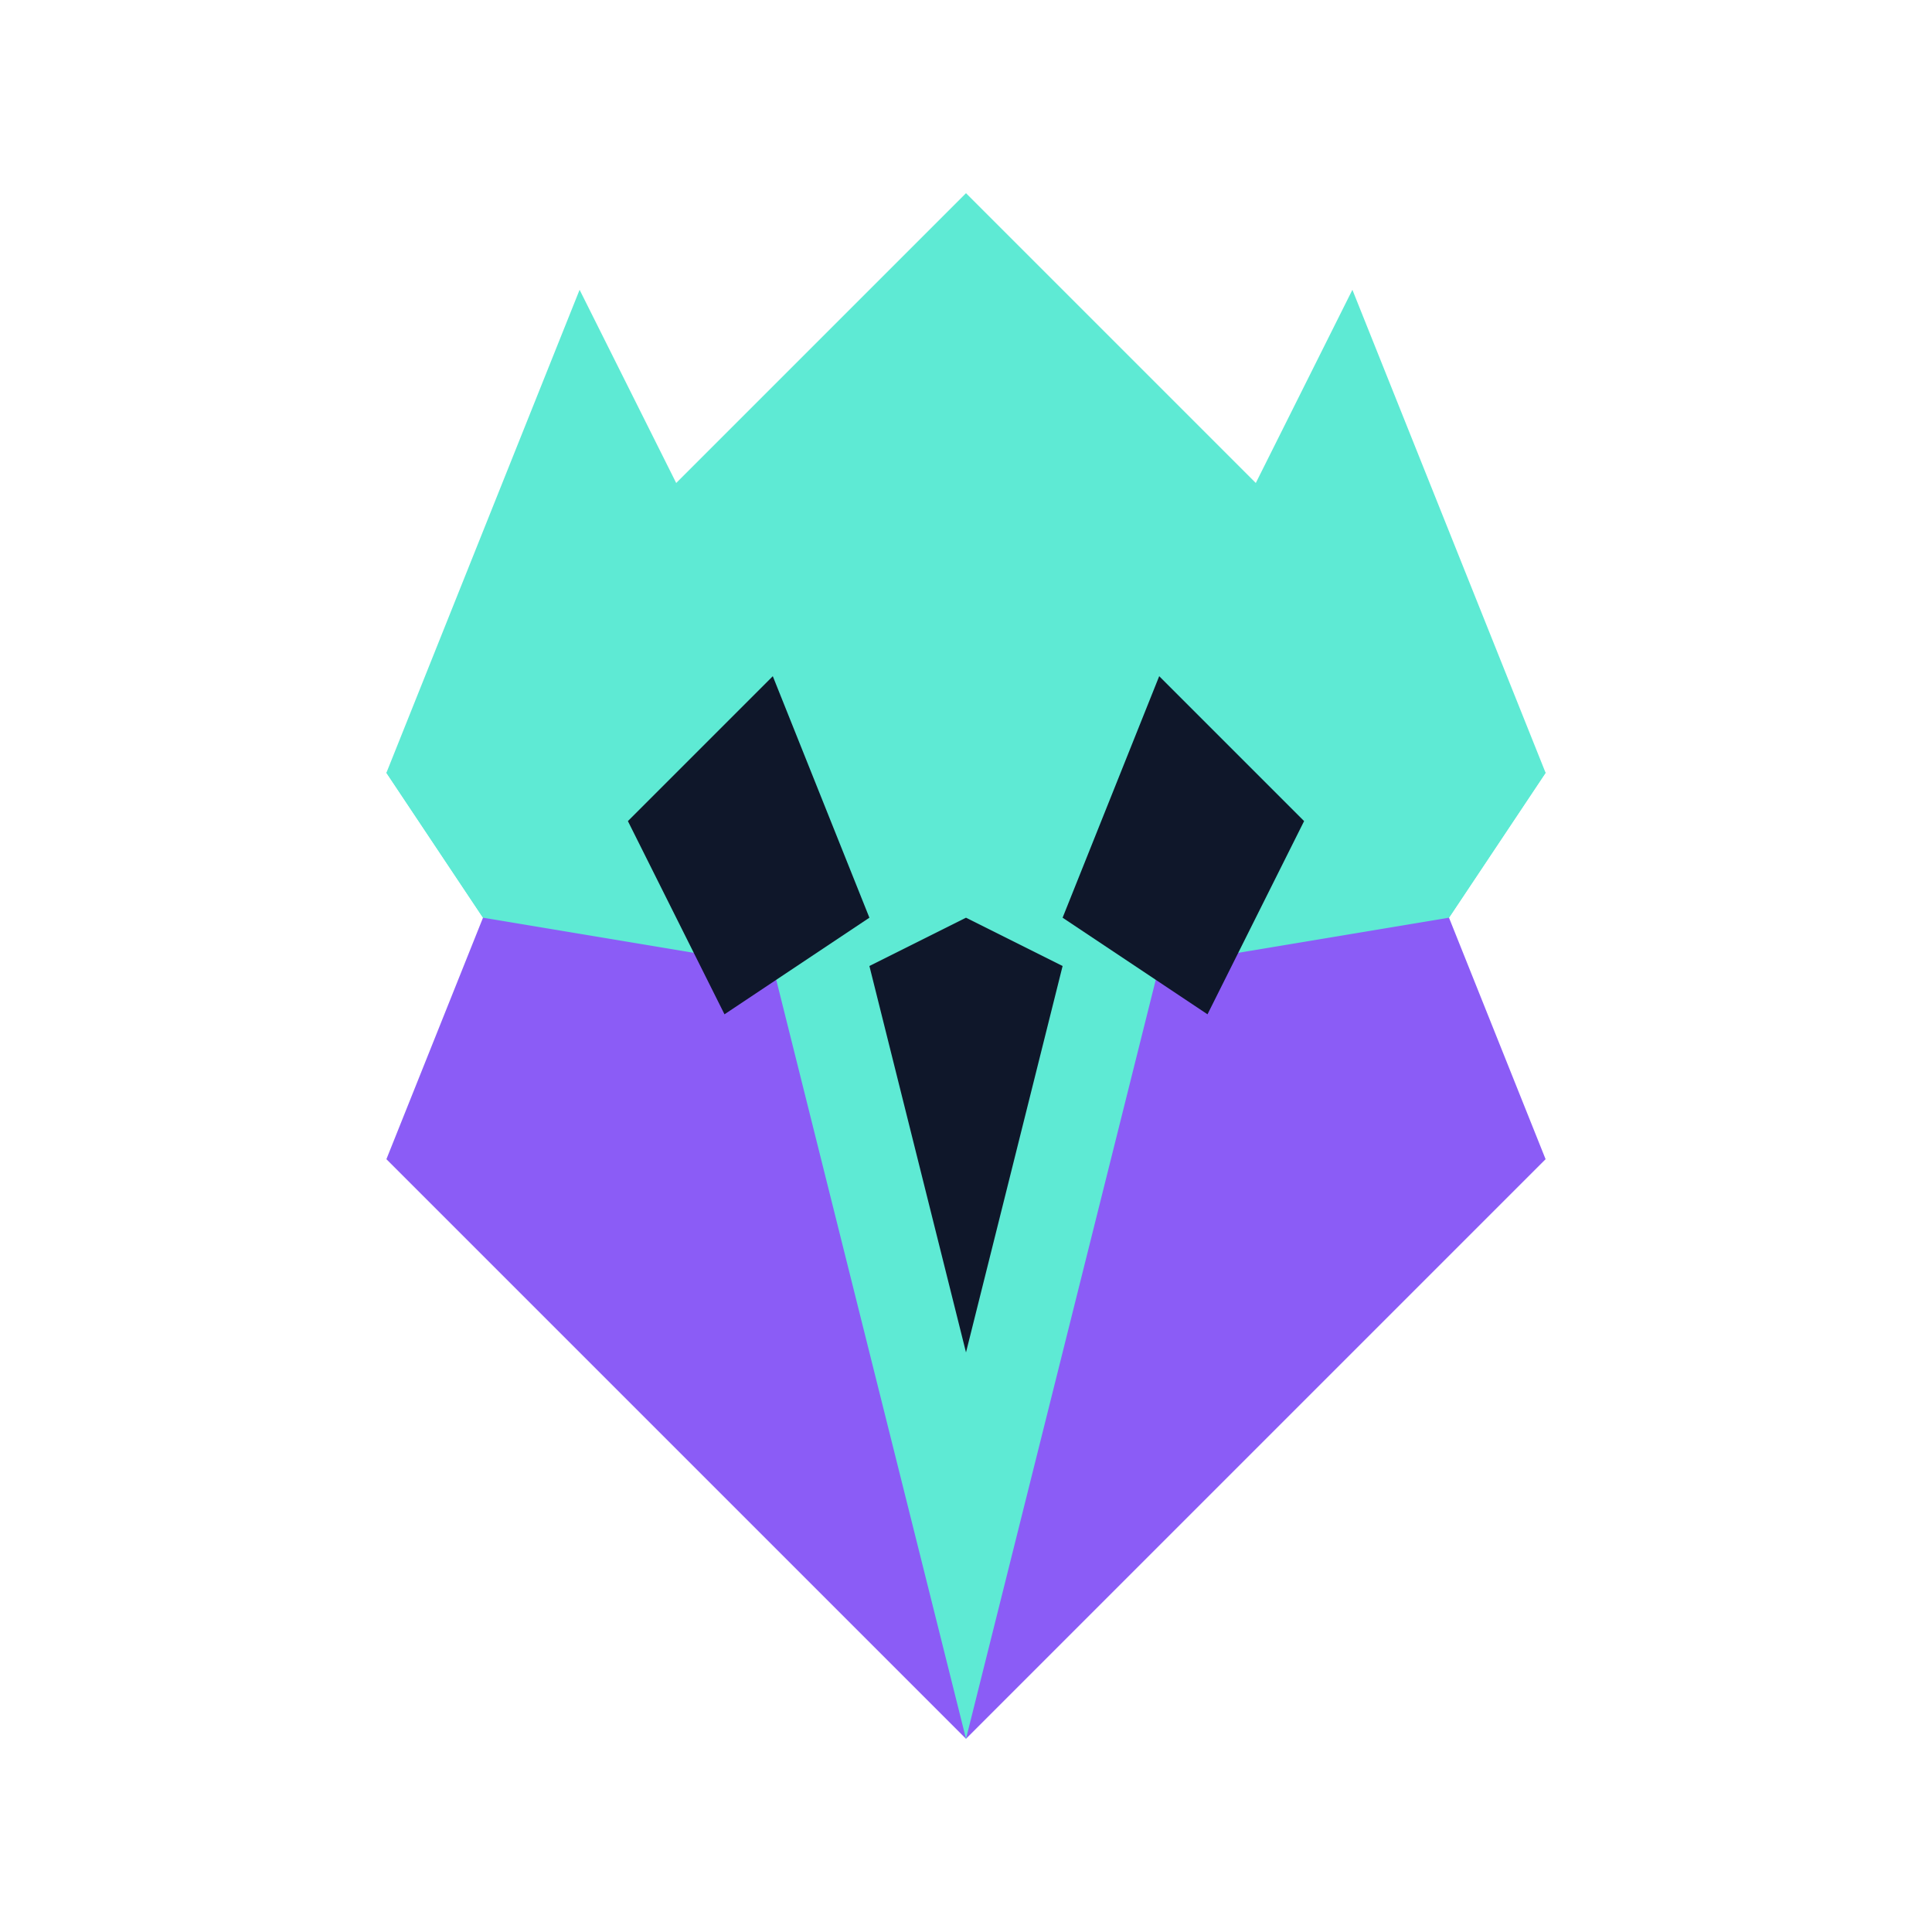
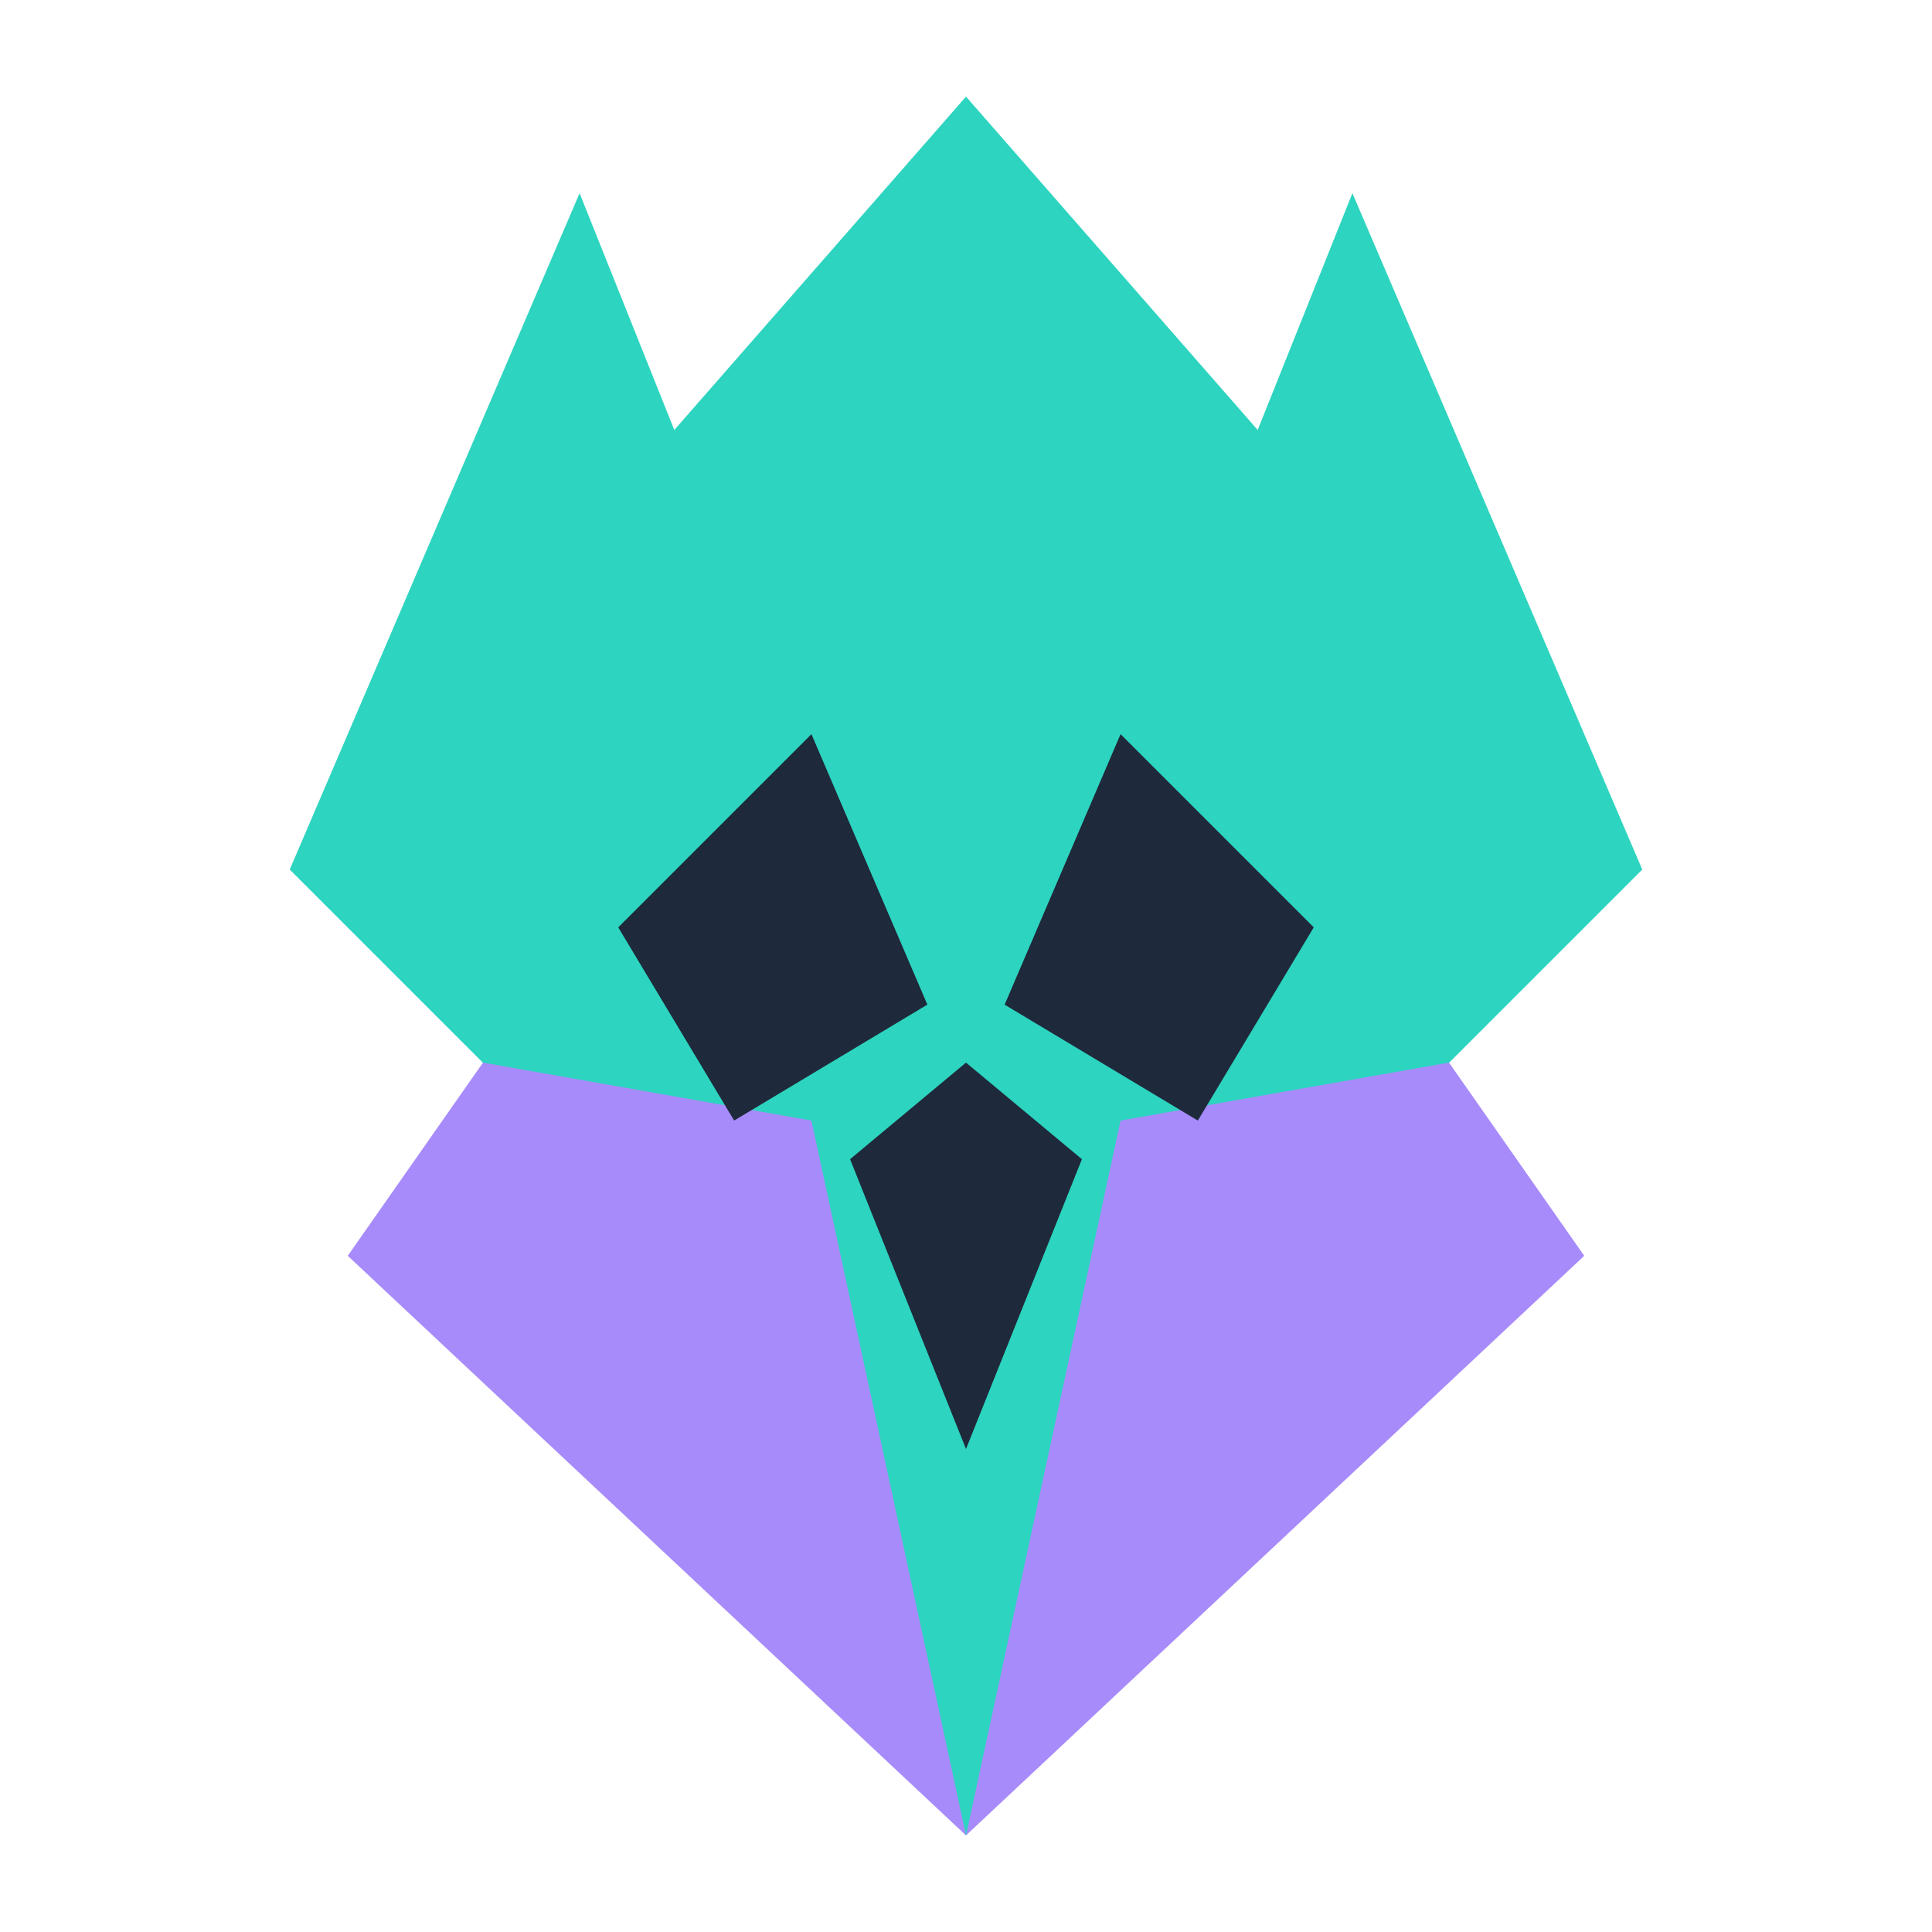
- <svg xmlns="http://www.w3.org/2000/svg" viewBox="0 0 200 200" fill="none">
-   <path d="M100 20 L160 80 L150 95 L100 180 L50 95 L40 80 Z" fill="#5EEAD4" />
-   <path d="M40 80 L60 30 L80 70 L50 95 Z" fill="#5EEAD4" />
-   <path d="M160 80 L140 30 L120 70 L150 95 Z" fill="#5EEAD4" />
-   <path d="M50 95 L80 100 L100 180 L40 120 Z" fill="#8B5CF6" />
-   <path d="M150 95 L120 100 L100 180 L160 120 Z" fill="#8B5CF6" />
-   <path d="M65 85 L80 70 L90 95 L75 105 Z" fill="#0F172A" />
-   <path d="M135 85 L120 70 L110 95 L125 105 Z" fill="#0F172A" />
-   <path d="M100 95 L90 100 L100 140 L110 100 Z" fill="#0F172A" />
+ <svg xmlns="http://www.w3.org/2000/svg" viewBox="0 0 100 100" fill="none">
+   <polygon points="50,5 85,45 75,55 50,95 25,55 15,45" fill="#2DD4BF" />
+   <polygon points="15,45 30,10 42,40 25,55" fill="#2DD4BF" />
+   <polygon points="85,45 70,10 58,40 75,55" fill="#2DD4BF" />
+   <polygon points="25,55 42,58 50,95 18,65" fill="#A78BFA" />
+   <polygon points="75,55 58,58 50,95 82,65" fill="#A78BFA" />
+   <polygon points="32,48 42,38 48,52 38,58" fill="#1E293B" />
+   <polygon points="68,48 58,38 52,52 62,58" fill="#1E293B" />
+   <polygon points="50,55 44,60 50,75 56,60" fill="#1E293B" />
</svg>
